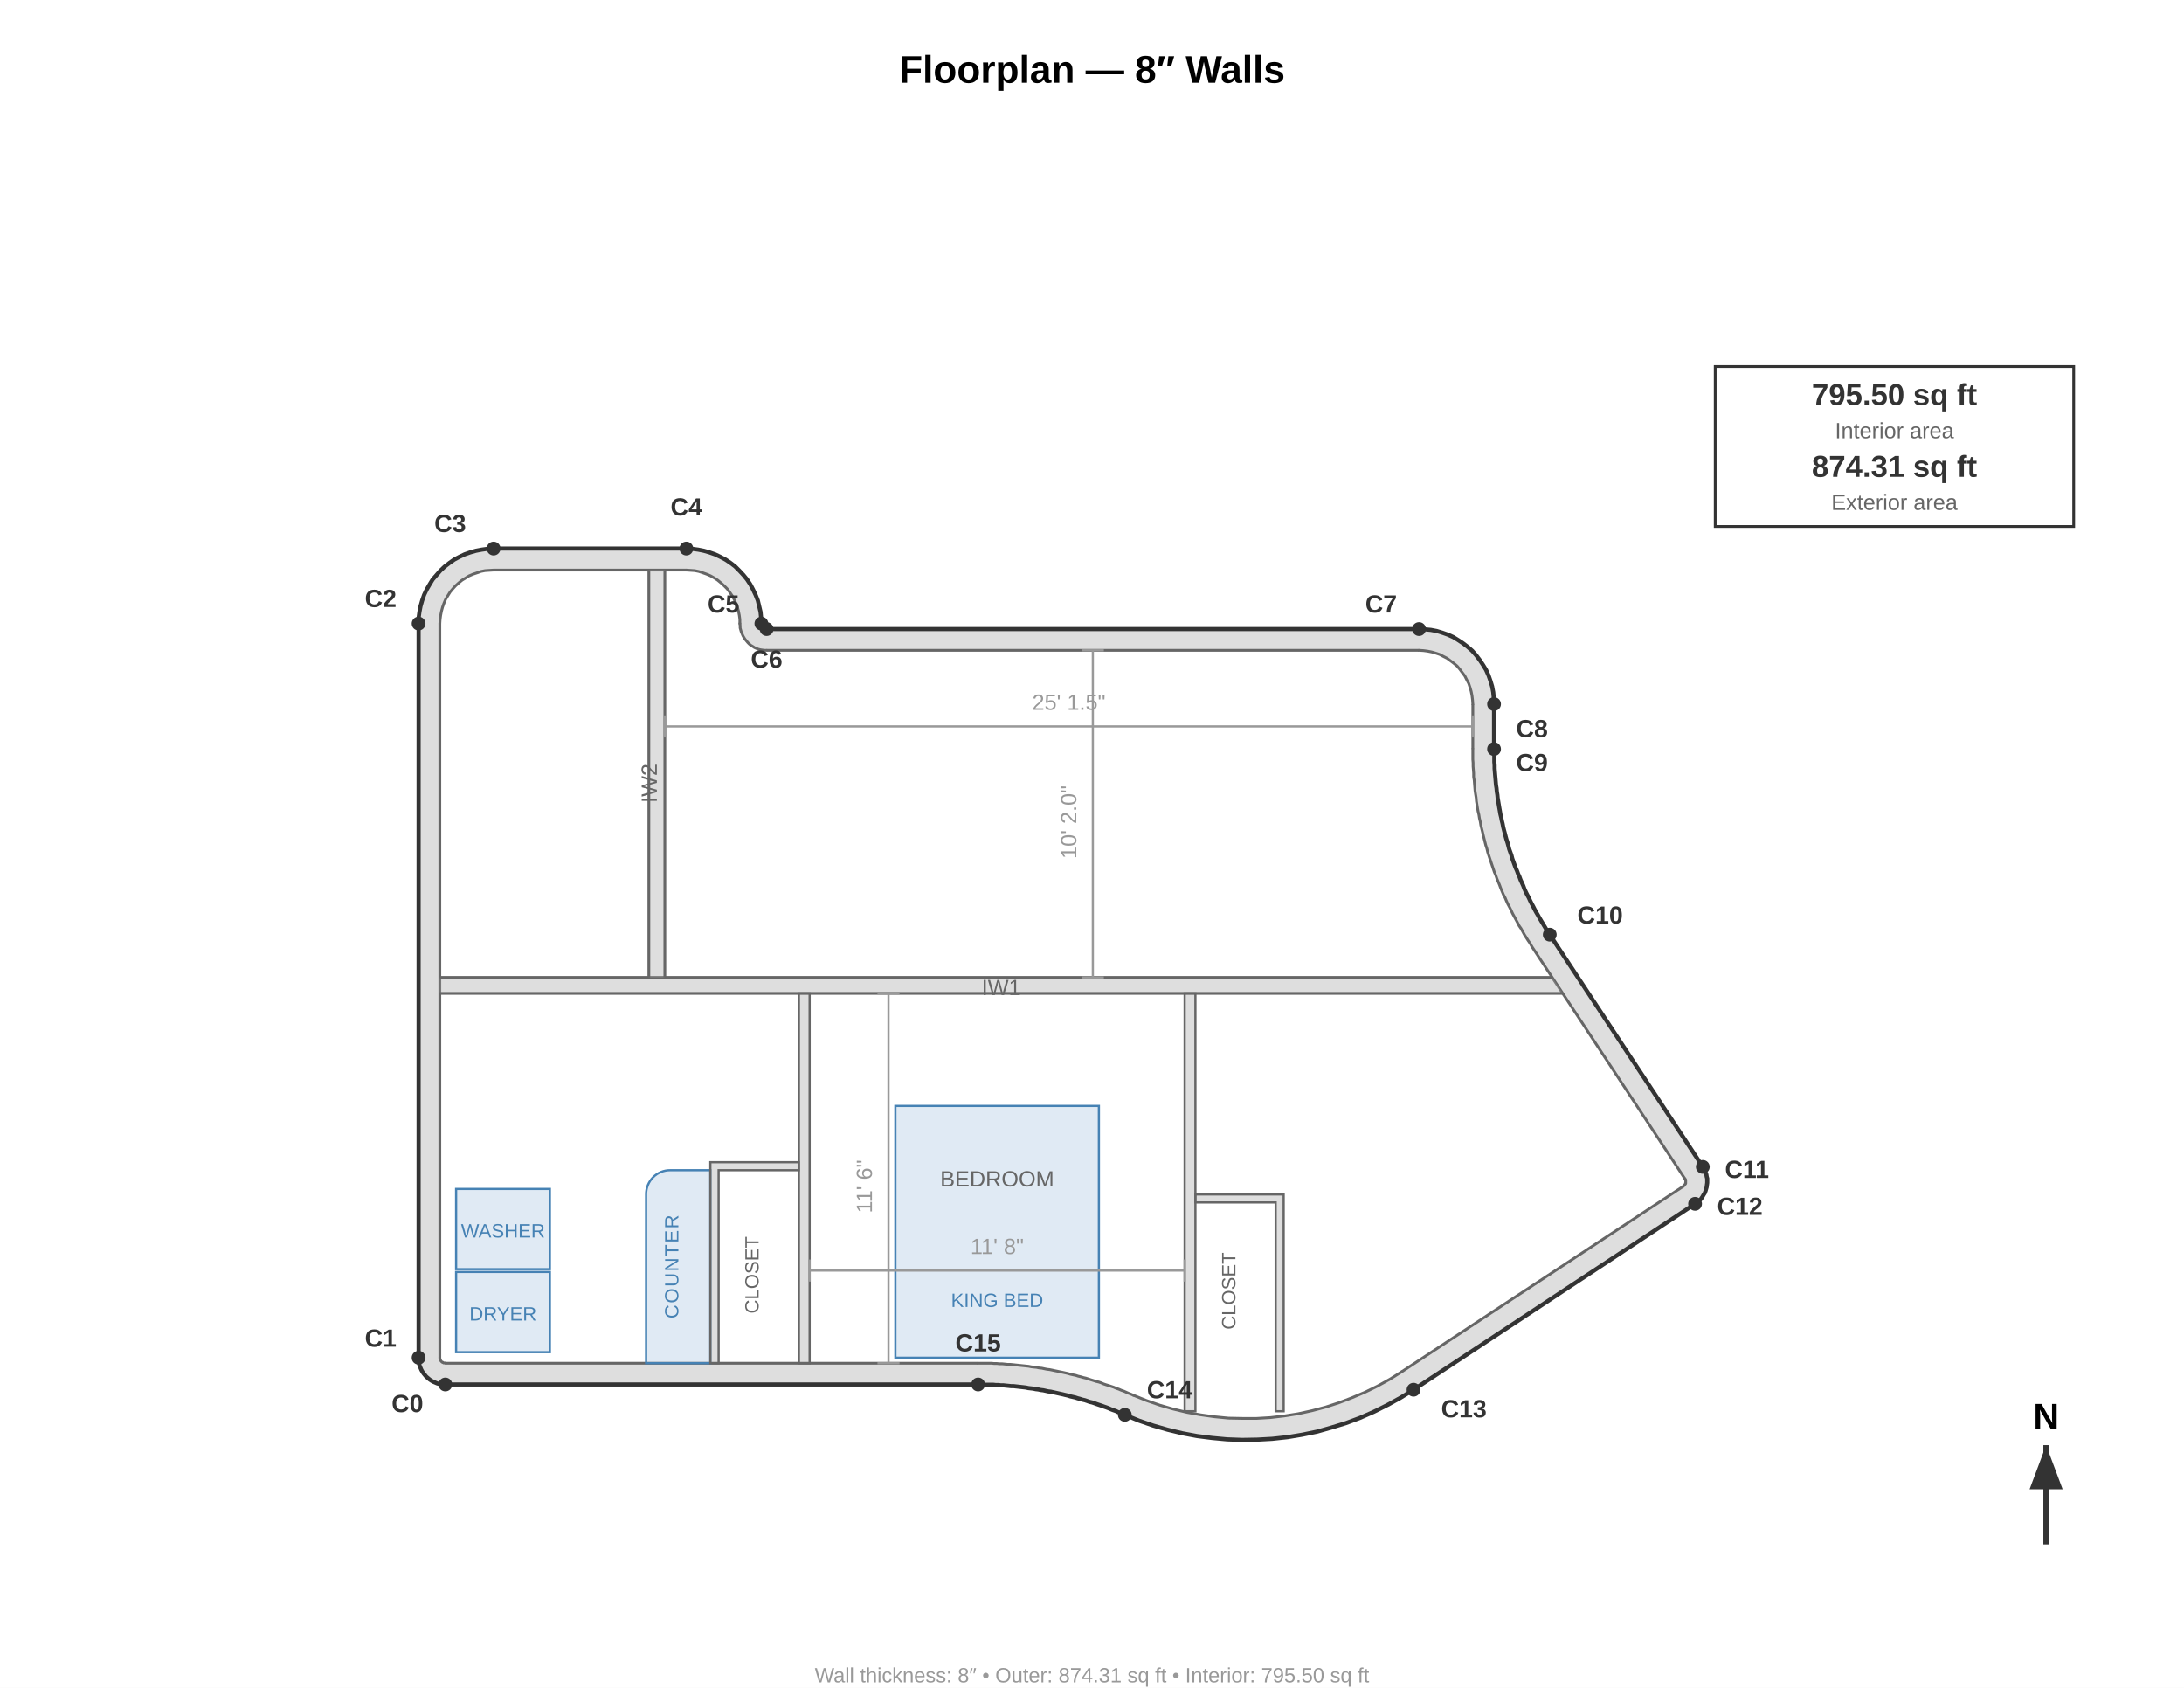
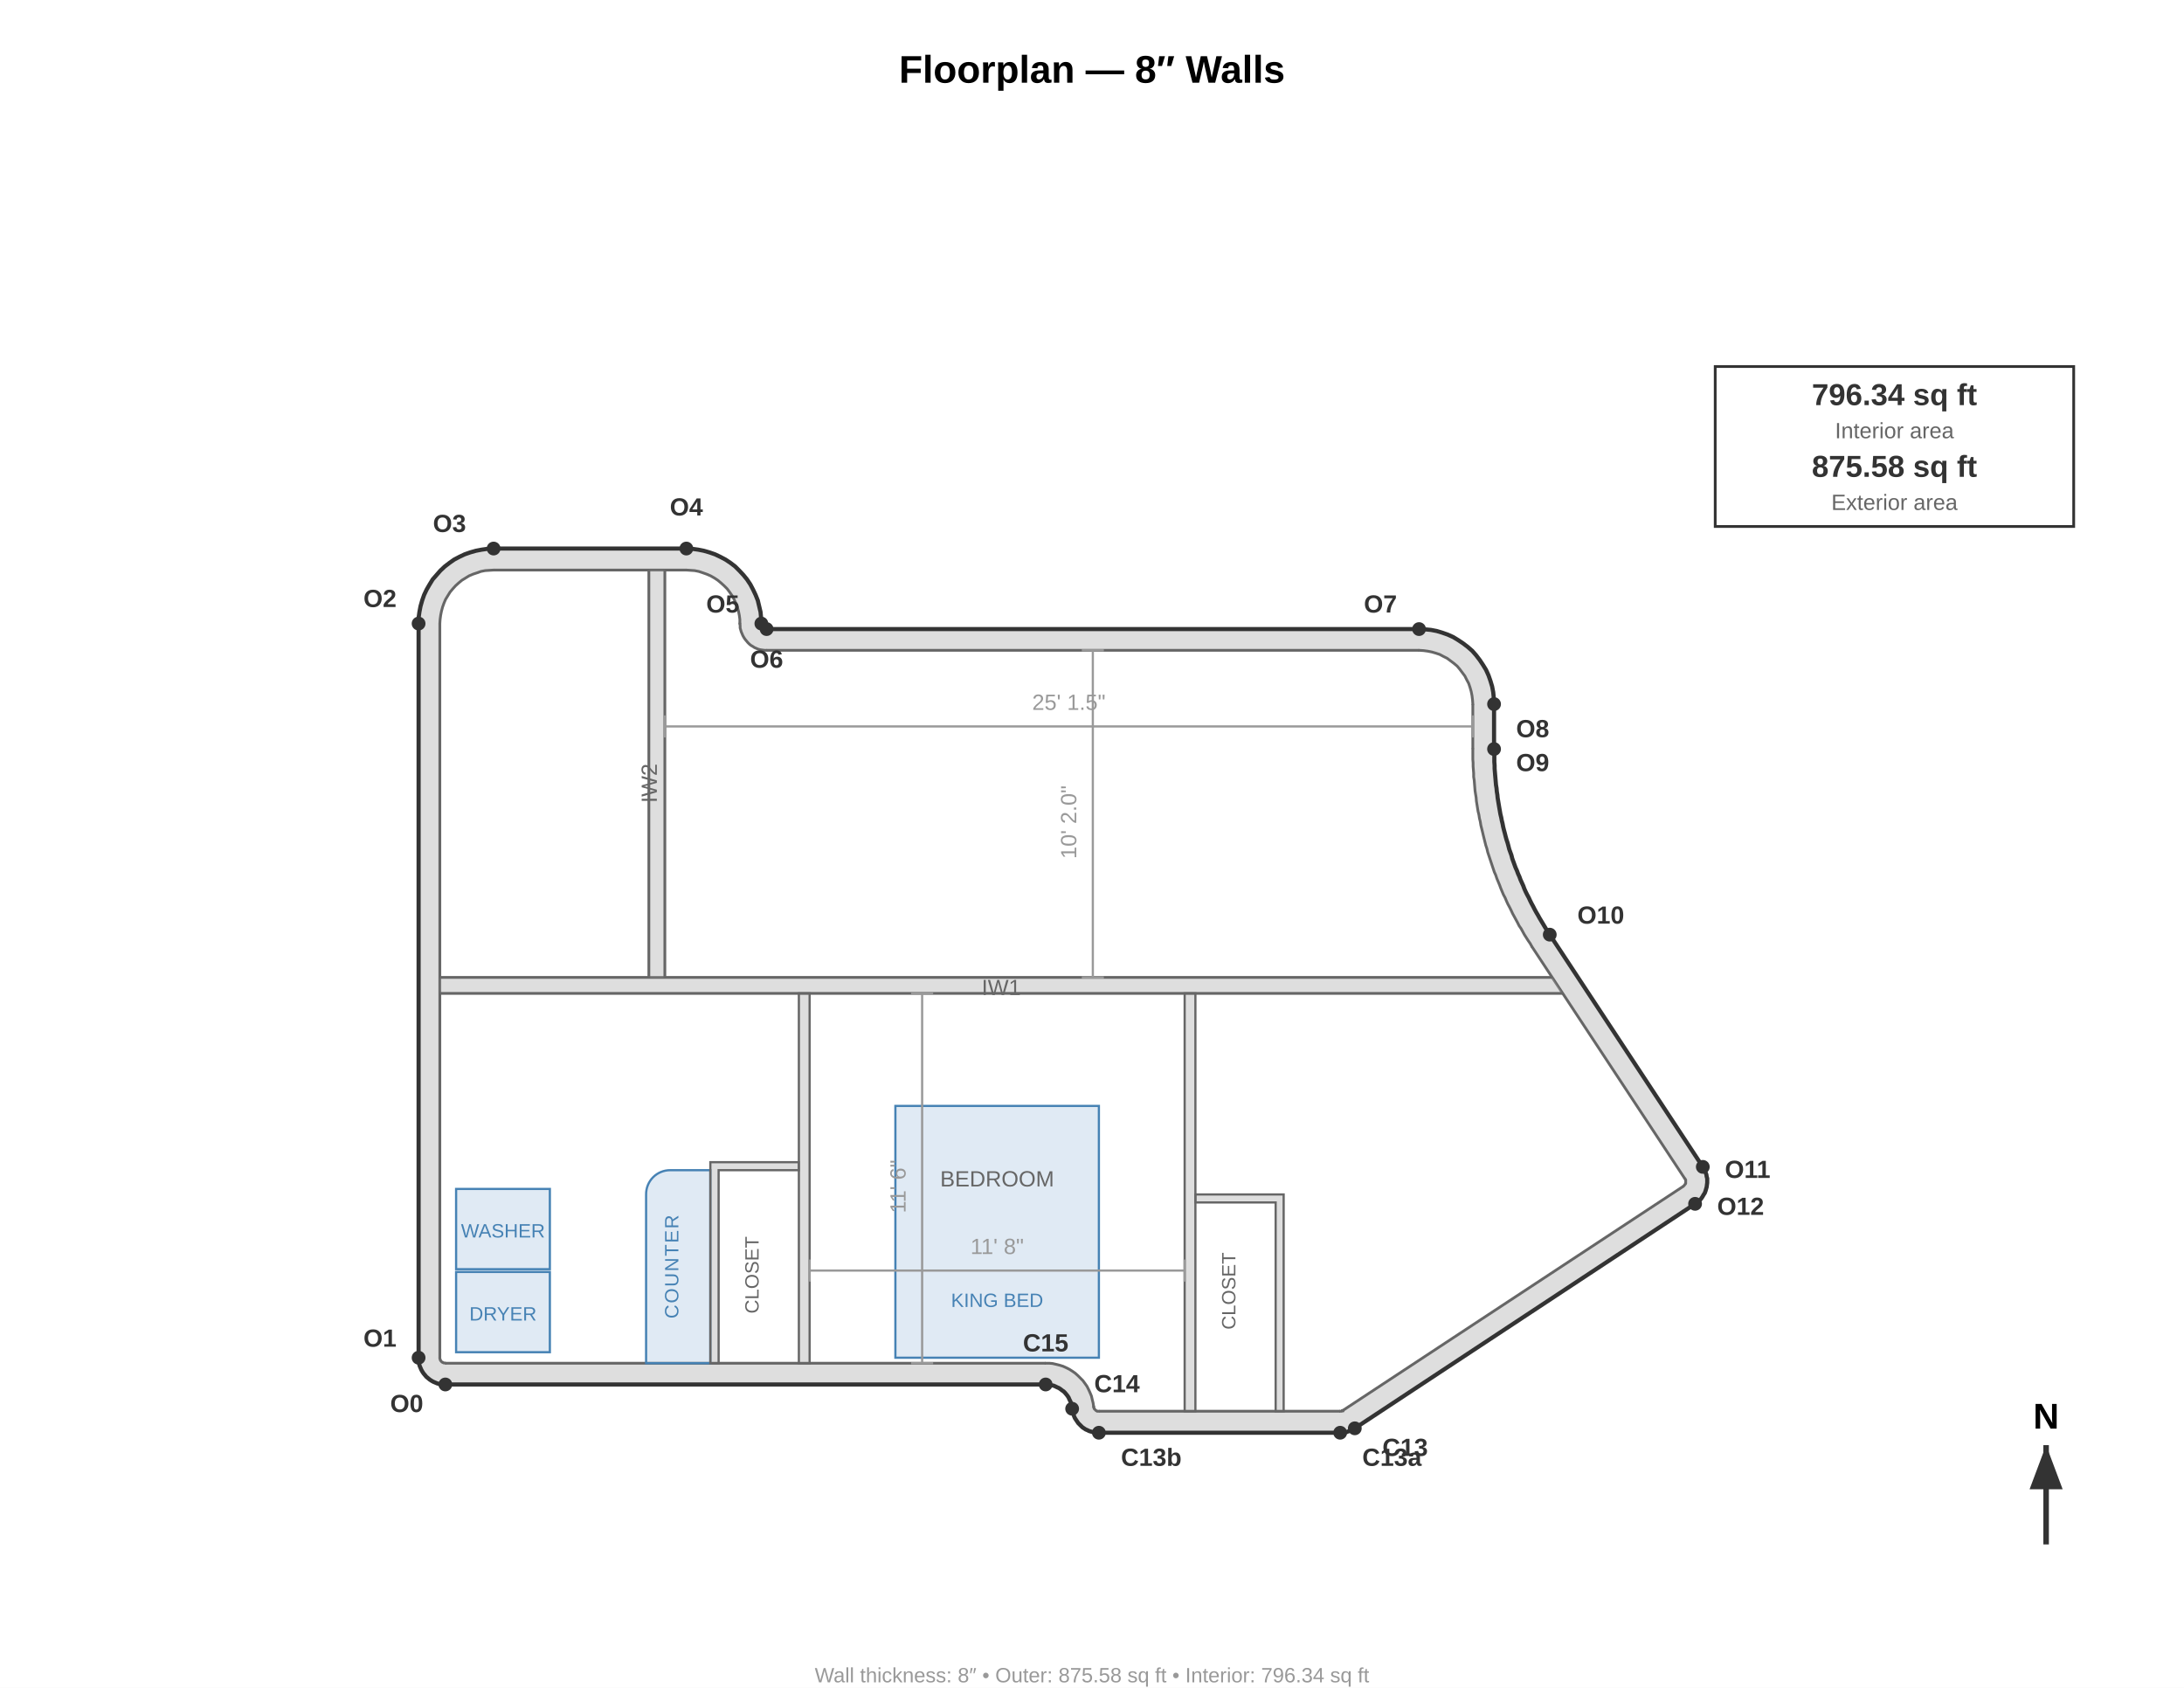
<svg xmlns="http://www.w3.org/2000/svg" width="792" height="612" viewBox="0 0 792 612">
  <rect width="792" height="612" fill="white" />
  <defs>
    <marker id="ah" markerWidth="8" markerHeight="6" refX="8" refY="3" orient="auto">
      <polygon points="0 0, 8 3, 0 6" fill="#333" />
    </marker>
  </defs>
  <text x="396.0" y="30" text-anchor="middle" font-family="Arial" font-size="14" font-weight="bold">Floorplan — 8″ Walls</text>
-   <polygon points="151.8,226.1 151.8,492.3 151.8,493.1 151.9,493.8 152.0,494.6 152.2,495.3 152.5,496.0 152.8,496.7 153.2,497.4 153.6,498.0 154.1,498.6 154.6,499.2 155.2,499.7 155.8,500.2 156.4,500.6 157.1,501.0 157.8,501.3 158.5,501.6 159.2,501.8 159.9,501.9 160.7,502.0 161.5,502.0 354.7,502.0 355.6,502.0 356.5,502.0 357.5,502.1 358.4,502.1 359.3,502.1 360.2,502.1 361.1,502.2 362.0,502.2 362.9,502.3 363.8,502.3 364.7,502.4 365.7,502.5 366.6,502.6 367.5,502.6 368.4,502.7 369.3,502.8 370.2,502.9 371.1,503.0 372.0,503.1 372.9,503.3 373.8,503.4 374.7,503.5 375.6,503.7 376.5,503.8 377.4,504.0 378.3,504.1 379.2,504.3 380.1,504.5 381.0,504.6 381.9,504.8 382.8,505.0 383.7,505.2 384.6,505.4 385.5,505.6 386.3,505.8 387.2,506.0 388.1,506.3 389.0,506.5 389.9,506.7 390.8,507.0 391.6,507.2 392.5,507.5 393.4,507.7 394.3,508.0 395.1,508.3 396.0,508.5 396.9,508.8 397.7,509.1 398.6,509.4 399.5,509.7 400.3,510.0 401.2,510.3 402.0,510.6 402.9,511.0 403.7,511.3 404.6,511.6 405.4,512.0 406.3,512.3 407.1,512.7 407.9,513.0 413.0,515.1 418.2,516.9 423.4,518.4 428.8,519.7 434.1,520.7 439.6,521.4 445.0,521.9 450.5,522.1 456.0,522.0 461.4,521.7 466.9,521.1 472.3,520.2 477.6,519.1 482.9,517.6 488.1,516.0 493.2,514.1 498.2,511.9 503.2,509.4 507.9,506.8 512.6,503.9 614.7,436.5 615.4,436.1 615.9,435.6 616.5,435.1 617.0,434.5 617.4,433.9 617.8,433.2 618.2,432.6 618.5,431.8 618.7,431.1 618.9,430.4 619.0,429.6 619.1,428.9 619.1,428.1 619.1,427.3 618.9,426.6 618.8,425.9 618.5,425.1 618.2,424.4 617.9,423.7 617.5,423.1 562.0,338.9 561.4,337.9 560.7,336.9 560.1,335.9 559.5,334.9 558.9,333.9 558.3,332.9 557.7,331.8 557.1,330.8 556.5,329.7 556.0,328.7 555.4,327.6 554.9,326.6 554.4,325.5 553.8,324.4 553.3,323.4 552.8,322.3 552.4,321.2 551.9,320.1 551.4,319.0 551.0,317.9 550.5,316.8 550.1,315.7 549.6,314.6 549.2,313.5 548.8,312.4 548.4,311.3 548.1,310.1 547.7,309.0 547.3,307.9 547.0,306.7 546.7,305.6 546.3,304.4 546.0,303.3 545.7,302.1 545.4,301.0 545.1,299.8 544.9,298.7 544.6,297.5 544.4,296.4 544.1,295.2 543.9,294.0 543.7,292.9 543.5,291.7 543.3,290.5 543.1,289.3 543.0,288.2 542.8,287.0 542.7,285.8 542.5,284.6 542.4,283.4 542.3,282.2 542.2,281.1 542.1,279.9 542.0,278.7 542.0,277.5 541.9,276.3 541.9,275.1 541.9,273.9 541.8,272.7 541.8,271.6 541.8,255.3 541.7,253.1 541.5,251.0 541.1,248.9 540.5,246.9 539.8,244.9 538.9,242.9 537.8,241.1 536.6,239.3 535.3,237.6 533.9,236.0 532.3,234.6 530.6,233.3 528.8,232.1 527.0,231.0 525.0,230.1 523.0,229.4 521.0,228.8 518.9,228.4 516.8,228.2 514.6,228.1 278.0,228.1 277.9,228.1 277.7,228.1 277.6,228.0 277.4,228.0 277.3,227.9 277.2,227.9 277.0,227.8 276.9,227.7 276.8,227.6 276.7,227.5 276.6,227.4 276.5,227.3 276.4,227.1 276.3,227.0 276.2,226.9 276.2,226.7 276.2,226.6 276.1,226.4 276.1,226.3 276.1,226.1 276.0,224.0 275.8,221.9 275.3,219.8 274.8,217.7 274.0,215.7 273.1,213.8 272.1,211.9 270.9,210.1 269.6,208.5 268.1,206.9 266.6,205.4 264.9,204.1 263.1,202.9 261.2,201.9 259.3,201.0 257.3,200.3 255.2,199.7 253.2,199.3 251.0,199.0 248.9,198.9 179.0,198.9 176.8,199.0 174.7,199.3 172.6,199.7 170.5,200.3 168.5,201.0 166.6,201.9 164.7,202.9 163.0,204.1 161.3,205.4 159.7,206.9 158.3,208.5 156.9,210.1 155.8,211.9 154.7,213.8 153.8,215.7 153.1,217.7 152.5,219.8 152.1,221.9 151.8,224.0" fill="rgba(160,160,160,0.35)" stroke="none" />
-   <polygon points="159.6,224.6 159.8,223.1 160.1,221.6 160.5,220.1 161.0,218.7 161.6,217.3 162.4,216.0 163.2,214.7 164.2,213.5 165.2,212.4 166.3,211.4 167.5,210.4 168.8,209.6 170.1,208.8 171.5,208.2 173.0,207.7 174.4,207.2 175.9,206.9 177.4,206.8 179.0,206.7 248.9,206.7 250.4,206.8 251.9,206.9 253.4,207.2 254.9,207.7 256.3,208.2 257.7,208.8 259.1,209.6 260.3,210.4 261.5,211.4 262.6,212.4 263.7,213.5 264.6,214.7 265.5,216.0 266.2,217.3 266.8,218.7 267.4,220.1 267.8,221.6 268.1,223.1 268.3,224.6 268.3,226.1 268.4,226.9 268.4,227.7 268.6,228.4 268.8,229.1 269.1,229.8 269.4,230.5 269.8,231.2 270.2,231.8 270.7,232.4 271.2,233.0 271.7,233.5 272.3,234.0 273.0,234.4 273.6,234.8 274.3,235.1 275.0,235.4 275.8,235.6 276.5,235.7 277.3,235.8 278.0,235.8 514.6,235.8 516.2,235.9 517.7,236.1 519.2,236.4 520.6,236.8 522.1,237.3 523.4,238.0 524.8,238.7 526.0,239.6 527.2,240.5 528.4,241.5 529.4,242.7 530.3,243.9 531.2,245.1 531.9,246.5 532.6,247.8 533.1,249.3 533.5,250.7 533.8,252.2 534.0,253.8 534.1,255.3 534.1,271.6 534.1,272.8 534.1,274.1 534.1,275.4 534.2,276.6 534.2,277.9 534.3,279.1 534.4,280.4 534.4,281.7 534.6,282.9 534.7,284.2 534.8,285.4 534.9,286.7 535.1,288.0 535.3,289.2 535.4,290.5 535.6,291.7 535.8,293.0 536.0,294.2 536.3,295.4 536.5,296.7 536.8,297.9 537.0,299.2 537.3,300.4 537.6,301.6 537.9,302.9 538.2,304.1 538.5,305.3 538.8,306.5 539.2,307.7 539.5,309.0 539.9,310.2 540.3,311.4 540.7,312.6 541.1,313.8 541.5,315.0 541.9,316.2 542.4,317.3 542.8,318.5 543.3,319.7 543.8,320.9 544.2,322.0 544.7,323.2 545.2,324.4 545.8,325.5 546.3,326.7 546.8,327.8 547.4,328.9 548.0,330.1 548.5,331.2 549.1,332.3 549.7,333.4 550.3,334.5 550.9,335.7 551.6,336.7 552.2,337.8 552.8,338.9 553.5,340.0 554.2,341.1 554.9,342.1 555.5,343.2 611.0,427.4 611.1,427.5 611.2,427.6 611.2,427.8 611.3,427.9 611.3,428.1 611.3,428.2 611.3,428.4 611.3,428.5 611.3,428.7 611.3,428.8 611.3,429.0 611.2,429.1 611.2,429.3 611.1,429.4 611.0,429.5 610.9,429.6 610.8,429.8 610.7,429.9 610.6,430.0 610.5,430.1 508.3,497.4 504.0,500.1 499.5,502.6 495.0,504.8 490.3,506.8 485.6,508.6 480.7,510.2 475.8,511.5 470.8,512.6 465.8,513.4 460.7,514.0 455.7,514.3 450.6,514.3 445.5,514.2 440.4,513.7 435.4,513.0 430.4,512.1 425.4,510.9 420.6,509.5 415.7,507.8 411.0,505.9 410.1,505.5 409.3,505.2 408.4,504.8 407.5,504.4 406.6,504.1 405.7,503.7 404.8,503.4 403.9,503.0 403.0,502.7 402.1,502.4 401.1,502.1 400.2,501.8 399.3,501.4 398.4,501.1 397.5,500.9 396.6,500.6 395.6,500.3 394.7,500.0 393.8,499.7 392.9,499.5 391.9,499.2 391.0,499.0 390.1,498.7 389.1,498.5 388.2,498.3 387.2,498.0 386.3,497.8 385.4,497.6 384.4,497.4 383.5,497.2 382.5,497.0 381.6,496.8 380.6,496.6 379.7,496.5 378.7,496.3 377.8,496.1 376.8,496.0 375.9,495.8 374.9,495.7 374.0,495.6 373.0,495.4 372.1,495.3 371.1,495.2 370.1,495.1 369.2,495.0 368.2,494.9 367.3,494.8 366.3,494.7 365.3,494.7 364.4,494.6 363.4,494.5 362.4,494.5 361.5,494.4 360.5,494.4 359.5,494.3 358.6,494.3 357.6,494.3 356.7,494.3 355.7,494.3 354.7,494.3 161.5,494.3 161.3,494.2 161.2,494.2 161.0,494.2 160.9,494.2 160.7,494.1 160.6,494.0 160.5,494.0 160.3,493.9 160.2,493.8 160.1,493.7 160.0,493.6 159.9,493.5 159.8,493.3 159.7,493.2 159.7,493.1 159.6,492.9 159.6,492.8 159.5,492.6 159.5,492.5 159.5,492.3 159.5,226.1" fill="white" stroke="none" />
+   <polygon points="151.8,226.1 151.8,492.3 151.8,493.1 151.9,493.8 152.0,494.6 152.2,495.3 152.5,496.0 152.8,496.7 153.2,497.4 153.6,498.0 154.1,498.6 154.6,499.2 155.2,499.7 155.8,500.2 156.4,500.6 157.1,501.0 157.8,501.3 158.5,501.6 159.2,501.8 159.9,501.9 160.7,502.0 161.5,502.0 379.2,502.0 379.9,502.1 380.6,502.1 381.3,502.3 382.0,502.4 382.7,502.7 383.3,503.0 384.0,503.3 384.6,503.7 385.1,504.1 385.7,504.5 386.2,505.0 386.7,505.6 387.1,506.1 387.5,506.7 387.8,507.4 388.1,508.0 388.4,508.7 388.6,509.4 388.7,510.1 388.8,510.8 388.9,511.5 389.1,512.2 389.3,512.9 389.5,513.5 389.8,514.2 390.2,514.8 390.6,515.4 391.0,516.0 391.5,516.5 392.0,517.0 392.5,517.5 393.1,517.9 393.7,518.3 394.4,518.6 395.0,518.9 395.7,519.1 396.4,519.3 397.1,519.4 397.8,519.5 398.5,519.5 486.0,519.5 486.2,519.5 486.5,519.5 486.8,519.5 487.1,519.4 487.4,519.4 487.6,519.4 487.9,519.3 488.2,519.3 488.5,519.2 488.7,519.1 489.0,519.0 489.3,518.9 489.5,518.8 489.8,518.7 490.1,518.6 490.3,518.5 490.6,518.3 490.8,518.2 491.1,518.1 491.3,517.9 614.7,436.5 615.4,436.1 615.9,435.6 616.5,435.1 617.0,434.5 617.4,433.9 617.8,433.2 618.2,432.6 618.5,431.8 618.7,431.1 618.9,430.4 619.0,429.6 619.1,428.9 619.1,428.1 619.1,427.3 618.9,426.6 618.8,425.9 618.5,425.1 618.2,424.4 617.9,423.7 617.5,423.1 562.0,338.9 561.4,337.9 560.7,336.9 560.1,335.9 559.5,334.9 558.9,333.9 558.3,332.9 557.7,331.8 557.1,330.8 556.5,329.7 556.0,328.7 555.4,327.6 554.9,326.6 554.4,325.5 553.8,324.4 553.3,323.4 552.8,322.3 552.4,321.2 551.9,320.1 551.4,319.0 551.0,317.9 550.5,316.8 550.1,315.7 549.6,314.6 549.2,313.5 548.8,312.4 548.4,311.3 548.1,310.1 547.7,309.0 547.3,307.9 547.0,306.7 546.7,305.6 546.3,304.4 546.0,303.3 545.7,302.1 545.4,301.0 545.1,299.8 544.9,298.7 544.6,297.5 544.4,296.4 544.1,295.2 543.9,294.0 543.7,292.9 543.5,291.7 543.3,290.5 543.1,289.3 543.0,288.2 542.8,287.0 542.7,285.8 542.5,284.6 542.4,283.4 542.3,282.2 542.2,281.1 542.1,279.9 542.0,278.7 542.0,277.5 541.9,276.3 541.9,275.1 541.9,273.9 541.8,272.7 541.8,271.6 541.8,255.3 541.7,253.1 541.5,251.0 541.1,248.9 540.5,246.9 539.8,244.9 538.9,242.9 537.8,241.1 536.6,239.3 535.3,237.6 533.9,236.0 532.3,234.6 530.6,233.3 528.8,232.1 527.0,231.0 525.0,230.1 523.0,229.4 521.0,228.8 518.9,228.4 516.8,228.2 514.6,228.1 278.0,228.1 277.9,228.1 277.7,228.1 277.6,228.0 277.4,228.0 277.3,227.9 277.2,227.9 277.0,227.8 276.9,227.7 276.8,227.6 276.7,227.5 276.6,227.4 276.5,227.3 276.4,227.1 276.3,227.0 276.2,226.9 276.2,226.7 276.2,226.6 276.1,226.4 276.1,226.3 276.1,226.1 276.0,224.0 275.8,221.9 275.3,219.8 274.8,217.7 274.0,215.7 273.1,213.8 272.1,211.9 270.9,210.1 269.6,208.5 268.1,206.9 266.6,205.4 264.9,204.1 263.1,202.9 261.2,201.9 259.3,201.0 257.3,200.3 255.2,199.7 253.2,199.3 251.0,199.0 248.9,198.9 179.0,198.9 176.8,199.0 174.7,199.3 172.6,199.7 170.5,200.3 168.5,201.0 166.6,201.9 164.7,202.9 163.0,204.1 161.3,205.4 159.7,206.9 158.3,208.5 156.9,210.1 155.8,211.9 154.7,213.8 153.8,215.7 153.1,217.7 152.5,219.8 152.1,221.9 151.8,224.0" fill="rgba(160,160,160,0.35)" stroke="none" />
+   <polygon points="159.6,224.6 159.8,223.1 160.1,221.6 160.5,220.1 161.0,218.7 161.6,217.3 162.4,216.0 163.2,214.7 164.2,213.5 165.2,212.4 166.3,211.4 167.5,210.4 168.8,209.6 170.1,208.8 171.5,208.2 173.0,207.7 174.4,207.2 175.9,206.9 177.4,206.8 179.0,206.7 248.9,206.7 250.4,206.8 251.9,206.9 253.4,207.2 254.9,207.7 256.3,208.2 257.7,208.8 259.1,209.6 260.3,210.4 261.5,211.4 262.6,212.4 263.7,213.5 264.6,214.7 265.5,216.0 266.2,217.3 266.8,218.7 267.4,220.1 267.8,221.6 268.1,223.1 268.3,224.6 268.3,226.1 268.4,226.9 268.4,227.7 268.6,228.4 268.8,229.1 269.1,229.8 269.4,230.5 269.8,231.2 270.2,231.8 270.7,232.4 271.2,233.0 271.7,233.5 272.3,234.0 273.0,234.4 273.6,234.8 274.3,235.1 275.0,235.4 275.8,235.6 276.5,235.7 277.3,235.8 278.0,235.8 514.6,235.8 516.2,235.9 517.7,236.1 519.2,236.4 520.6,236.8 522.1,237.3 523.4,238.0 524.8,238.7 526.0,239.6 527.2,240.5 528.4,241.5 529.4,242.7 530.3,243.9 531.2,245.1 531.9,246.5 532.6,247.8 533.1,249.3 533.5,250.7 533.8,252.2 534.0,253.8 534.1,255.3 534.1,271.6 534.1,272.8 534.1,274.1 534.1,275.4 534.2,276.6 534.2,277.9 534.3,279.1 534.4,280.4 534.4,281.7 534.6,282.9 534.7,284.2 534.8,285.4 534.9,286.7 535.1,288.0 535.3,289.2 535.4,290.5 535.6,291.7 535.8,293.0 536.0,294.2 536.3,295.4 536.5,296.7 536.8,297.9 537.0,299.2 537.3,300.4 537.6,301.6 537.9,302.9 538.2,304.1 538.5,305.3 538.8,306.5 539.2,307.7 539.5,309.0 539.9,310.2 540.3,311.4 540.7,312.6 541.1,313.8 541.5,315.0 541.9,316.2 542.4,317.3 542.8,318.5 543.3,319.7 543.8,320.9 544.2,322.0 544.7,323.2 545.2,324.4 545.8,325.5 546.3,326.7 546.8,327.8 547.4,328.9 548.0,330.1 548.5,331.2 549.1,332.3 549.7,333.4 550.3,334.5 550.9,335.7 551.6,336.7 552.2,337.8 552.8,338.9 553.5,340.0 554.2,341.1 554.9,342.1 555.5,343.2 611.0,427.4 611.1,427.5 611.2,427.6 611.2,427.8 611.3,427.9 611.3,428.1 611.3,428.2 611.3,428.4 611.3,428.5 611.3,428.7 611.3,428.8 611.3,429.0 611.2,429.1 611.2,429.3 611.1,429.4 611.0,429.5 610.9,429.6 610.8,429.8 610.7,429.9 610.6,430.0 610.5,430.1 487.0,511.4 487.0,511.5 486.9,511.5 486.9,511.5 486.8,511.5 486.8,511.6 486.7,511.6 486.7,511.6 486.6,511.6 486.6,511.6 486.5,511.7 486.5,511.7 486.4,511.7 486.3,511.7 486.3,511.7 486.2,511.7 486.2,511.7 486.1,511.7 486.1,511.7 486.0,511.7 486.0,511.7 398.5,511.7 398.4,511.7 398.2,511.7 398.1,511.7 397.9,511.7 397.8,511.6 397.7,511.6 397.5,511.5 397.4,511.4 397.3,511.3 397.2,511.2 397.1,511.1 397.0,511.0 396.9,510.9 396.8,510.8 396.8,510.7 396.7,510.5 396.7,510.4 396.6,510.3 396.6,510.1 396.6,510.0 396.4,508.7 396.1,507.5 395.8,506.2 395.3,505.0 394.8,503.9 394.2,502.7 393.5,501.7 392.7,500.6 391.8,499.7 390.9,498.8 389.9,497.9 388.9,497.2 387.8,496.5 386.6,495.9 385.5,495.4 384.2,495.0 383.0,494.7 381.7,494.4 380.5,494.3 379.2,494.3 161.5,494.3 161.3,494.2 161.2,494.2 161.0,494.2 160.9,494.2 160.7,494.1 160.6,494.0 160.5,494.0 160.3,493.9 160.2,493.8 160.1,493.7 160.0,493.6 159.9,493.5 159.8,493.3 159.7,493.2 159.7,493.1 159.6,492.9 159.6,492.8 159.5,492.6 159.5,492.5 159.5,492.3 159.5,226.1" fill="white" stroke="none" />
  <line x1="151.8" y1="226.1" x2="151.8" y2="492.3" stroke="#333" stroke-width="1.5" />
  <polyline points="151.8,492.3 151.8,493.1 151.9,493.8 152.0,494.6 152.2,495.3 152.5,496.0 152.8,496.7 153.2,497.4 153.6,498.0 154.1,498.6 154.6,499.2 155.2,499.7 155.8,500.2 156.4,500.6 157.1,501.0 157.8,501.3 158.5,501.6 159.2,501.8 159.9,501.9 160.7,502.0 161.5,502.0" fill="none" stroke="#333" stroke-width="1.5" stroke-linecap="round" />
-   <line x1="161.5" y1="502.0" x2="354.7" y2="502.0" stroke="#333" stroke-width="1.5" />
-   <polyline points="354.7,502.0 355.6,502.0 356.5,502.0 357.5,502.1 358.4,502.1 359.3,502.1 360.2,502.1 361.1,502.2 362.0,502.2 362.9,502.3 363.8,502.3 364.7,502.4 365.7,502.5 366.6,502.6 367.5,502.6 368.4,502.7 369.3,502.8 370.2,502.9 371.1,503.0 372.0,503.1 372.9,503.3 373.8,503.4 374.7,503.5 375.6,503.7 376.5,503.8 377.4,504.0 378.3,504.1 379.2,504.3 380.1,504.5 381.0,504.6 381.9,504.8 382.8,505.0 383.7,505.2 384.6,505.4 385.5,505.6 386.3,505.8 387.2,506.0 388.1,506.3 389.0,506.5 389.9,506.7 390.8,507.0 391.6,507.2 392.5,507.5 393.4,507.7 394.3,508.0 395.1,508.3 396.0,508.5 396.9,508.8 397.7,509.1 398.6,509.4 399.5,509.7 400.3,510.0 401.2,510.3 402.0,510.6 402.9,511.0 403.7,511.3 404.6,511.6 405.4,512.0 406.3,512.3 407.1,512.7 407.9,513.0" fill="none" stroke="#333" stroke-width="1.5" stroke-linecap="round" />
-   <polyline points="407.9,513.0 413.0,515.1 418.2,516.9 423.4,518.4 428.8,519.7 434.1,520.7 439.6,521.4 445.0,521.9 450.5,522.1 456.0,522.0 461.4,521.7 466.9,521.1 472.3,520.2 477.6,519.1 482.9,517.6 488.1,516.0 493.2,514.1 498.2,511.9 503.2,509.4 507.9,506.8 512.6,503.9" fill="none" stroke="#333" stroke-width="1.5" stroke-linecap="round" />
-   <line x1="512.6" y1="503.9" x2="614.7" y2="436.5" stroke="#333" stroke-width="1.5" />
+   <line x1="161.5" y1="502.0" x2="379.2" y2="502.0" stroke="#333" stroke-width="1.5" />
+   <polyline points="379.2,502.0 379.9,502.1 380.6,502.1 381.3,502.3 382.0,502.4 382.7,502.7 383.3,503.0 384.0,503.3 384.6,503.7 385.1,504.1 385.7,504.5 386.2,505.0 386.7,505.6 387.1,506.1 387.5,506.7 387.8,507.4 388.1,508.0 388.4,508.7 388.6,509.4 388.7,510.1 388.8,510.8" fill="none" stroke="#333" stroke-width="1.5" stroke-linecap="round" />
+   <polyline points="388.8,510.8 388.9,511.5 389.1,512.2 389.3,512.9 389.5,513.5 389.8,514.2 390.2,514.8 390.6,515.4 391.0,516.0 391.5,516.5 392.0,517.0 392.5,517.5 393.1,517.9 393.7,518.3 394.4,518.6 395.0,518.9 395.7,519.1 396.4,519.3 397.1,519.4 397.8,519.5 398.5,519.5" fill="none" stroke="#333" stroke-width="1.5" stroke-linecap="round" />
+   <line x1="398.5" y1="519.5" x2="486.0" y2="519.5" stroke="#333" stroke-width="1.5" />
+   <polyline points="486.0,519.5 486.2,519.5 486.5,519.5 486.8,519.5 487.1,519.4 487.4,519.4 487.6,519.4 487.9,519.3 488.2,519.3 488.5,519.2 488.7,519.1 489.0,519.0 489.3,518.9 489.5,518.8 489.8,518.7 490.1,518.6 490.3,518.5 490.6,518.3 490.8,518.2 491.1,518.1 491.3,517.9" fill="none" stroke="#333" stroke-width="1.5" stroke-linecap="round" />
+   <line x1="491.3" y1="517.9" x2="614.7" y2="436.5" stroke="#333" stroke-width="1.5" />
  <polyline points="614.7,436.5 615.4,436.1 615.9,435.6 616.5,435.1 617.0,434.5 617.4,433.9 617.8,433.2 618.2,432.6 618.5,431.8 618.7,431.1 618.9,430.4 619.0,429.6 619.1,428.9 619.1,428.1 619.1,427.3 618.9,426.6 618.8,425.9 618.5,425.1 618.2,424.4 617.9,423.7 617.5,423.1" fill="none" stroke="#333" stroke-width="1.5" stroke-linecap="round" />
  <line x1="617.5" y1="423.1" x2="562.0" y2="338.9" stroke="#333" stroke-width="1.5" />
  <polyline points="562.0,338.9 561.4,337.9 560.7,336.9 560.1,335.9 559.5,334.9 558.9,333.9 558.3,332.9 557.7,331.8 557.1,330.8 556.5,329.7 556.0,328.7 555.4,327.6 554.9,326.6 554.4,325.5 553.8,324.4 553.3,323.4 552.8,322.3 552.4,321.2 551.9,320.1 551.4,319.0 551.0,317.9 550.5,316.8 550.1,315.7 549.6,314.6 549.2,313.5 548.8,312.4 548.4,311.3 548.1,310.1 547.7,309.0 547.3,307.9 547.0,306.7 546.7,305.6 546.3,304.4 546.0,303.3 545.7,302.1 545.4,301.0 545.1,299.8 544.9,298.7 544.6,297.5 544.4,296.4 544.1,295.2 543.9,294.0 543.7,292.9 543.5,291.7 543.3,290.5 543.1,289.3 543.0,288.2 542.8,287.0 542.7,285.8 542.5,284.6 542.4,283.4 542.3,282.2 542.2,281.1 542.1,279.9 542.0,278.7 542.0,277.5 541.9,276.3 541.9,275.1 541.9,273.9 541.8,272.7 541.8,271.6" fill="none" stroke="#333" stroke-width="1.5" stroke-linecap="round" />
  <line x1="541.8" y1="271.6" x2="541.8" y2="255.3" stroke="#333" stroke-width="1.5" />
  <polyline points="541.8,255.3 541.7,253.1 541.5,251.0 541.1,248.9 540.5,246.9 539.8,244.9 538.9,242.9 537.8,241.1 536.6,239.3 535.3,237.6 533.9,236.0 532.3,234.6 530.6,233.3 528.8,232.1 527.0,231.0 525.0,230.1 523.0,229.4 521.0,228.8 518.9,228.4 516.8,228.2 514.6,228.1" fill="none" stroke="#333" stroke-width="1.5" stroke-linecap="round" />
  <line x1="514.6" y1="228.1" x2="278.0" y2="228.1" stroke="#333" stroke-width="1.5" />
  <polyline points="278.0,228.1 277.9,228.1 277.7,228.1 277.6,228.0 277.4,228.0 277.3,227.9 277.2,227.9 277.0,227.8 276.9,227.7 276.8,227.6 276.7,227.5 276.6,227.4 276.5,227.3 276.4,227.1 276.3,227.0 276.2,226.9 276.2,226.7 276.2,226.6 276.1,226.4 276.1,226.3 276.1,226.1" fill="none" stroke="#333" stroke-width="1.5" stroke-linecap="round" />
  <polyline points="276.1,226.1 276.0,224.0 275.8,221.9 275.3,219.8 274.8,217.7 274.0,215.7 273.1,213.8 272.1,211.9 270.9,210.1 269.6,208.5 268.1,206.9 266.6,205.4 264.9,204.1 263.1,202.9 261.2,201.9 259.3,201.0 257.3,200.3 255.2,199.7 253.2,199.3 251.0,199.0 248.9,198.9" fill="none" stroke="#333" stroke-width="1.5" stroke-linecap="round" />
  <line x1="248.9" y1="198.9" x2="179.0" y2="198.9" stroke="#333" stroke-width="1.5" />
  <polyline points="179.0,198.9 176.8,199.0 174.7,199.3 172.6,199.7 170.5,200.3 168.5,201.0 166.6,201.9 164.7,202.9 163.0,204.1 161.3,205.4 159.7,206.9 158.3,208.5 156.9,210.1 155.8,211.9 154.7,213.8 153.8,215.7 153.1,217.7 152.5,219.8 152.1,221.9 151.8,224.0 151.8,226.1" fill="none" stroke="#333" stroke-width="1.5" stroke-linecap="round" />
  <line x1="159.5" y1="226.1" x2="159.5" y2="492.3" stroke="#666" stroke-width="1.0" />
  <polyline points="159.5,492.3 159.5,492.5 159.5,492.6 159.6,492.8 159.6,492.9 159.7,493.1 159.7,493.2 159.8,493.3 159.9,493.5 160.0,493.6 160.1,493.7 160.2,493.8 160.3,493.9 160.5,494.0 160.6,494.0 160.7,494.1 160.9,494.2 161.0,494.2 161.2,494.2 161.3,494.2 161.5,494.3" fill="none" stroke="#666" stroke-width="1.0" stroke-linecap="round" />
-   <line x1="161.5" y1="494.3" x2="354.7" y2="494.3" stroke="#666" stroke-width="1.0" />
-   <polyline points="354.7,494.3 355.7,494.3 356.7,494.3 357.6,494.3 358.6,494.3 359.5,494.3 360.5,494.4 361.5,494.4 362.4,494.5 363.4,494.5 364.4,494.6 365.3,494.7 366.3,494.7 367.3,494.8 368.2,494.9 369.2,495.0 370.1,495.1 371.1,495.2 372.1,495.3 373.0,495.4 374.0,495.6 374.9,495.7 375.9,495.8 376.8,496.0 377.8,496.1 378.7,496.3 379.7,496.5 380.6,496.6 381.6,496.8 382.5,497.0 383.5,497.2 384.4,497.4 385.4,497.6 386.3,497.8 387.2,498.0 388.2,498.3 389.1,498.5 390.1,498.7 391.0,499.0 391.9,499.2 392.9,499.5 393.8,499.7 394.7,500.0 395.6,500.3 396.6,500.6 397.5,500.9 398.4,501.1 399.3,501.4 400.2,501.8 401.1,502.1 402.1,502.4 403.0,502.7 403.9,503.0 404.8,503.4 405.7,503.7 406.6,504.1 407.5,504.4 408.4,504.8 409.3,505.2 410.1,505.5 411.0,505.9" fill="none" stroke="#666" stroke-width="1.0" stroke-linecap="round" />
-   <polyline points="411.0,505.9 415.7,507.8 420.6,509.5 425.4,510.9 430.4,512.1 435.4,513.0 440.4,513.7 445.5,514.2 450.6,514.3 455.7,514.3 460.7,514.0 465.8,513.4 470.8,512.6 475.8,511.5 480.7,510.2 485.6,508.6 490.3,506.8 495.0,504.8 499.5,502.6 504.0,500.1 508.3,497.4" fill="none" stroke="#666" stroke-width="1.0" stroke-linecap="round" />
-   <line x1="508.3" y1="497.4" x2="610.5" y2="430.1" stroke="#666" stroke-width="1.0" />
+   <line x1="161.5" y1="494.3" x2="379.2" y2="494.3" stroke="#666" stroke-width="1.0" />
+   <polyline points="379.2,494.3 380.5,494.3 381.7,494.4 383.0,494.7 384.2,495.0 385.5,495.4 386.6,495.9 387.8,496.5 388.9,497.2 389.9,497.9 390.9,498.8 391.8,499.7 392.7,500.6 393.5,501.7 394.2,502.7 394.8,503.9 395.3,505.0 395.8,506.2 396.1,507.5 396.4,508.7 396.6,510.0" fill="none" stroke="#666" stroke-width="1.0" stroke-linecap="round" />
+   <polyline points="396.6,510.0 396.6,510.1 396.6,510.3 396.7,510.4 396.7,510.5 396.8,510.7 396.8,510.8 396.9,510.9 397.0,511.0 397.1,511.1 397.2,511.2 397.3,511.3 397.4,511.4 397.5,511.5 397.7,511.6 397.8,511.6 397.9,511.7 398.1,511.7 398.2,511.7 398.4,511.7 398.5,511.7" fill="none" stroke="#666" stroke-width="1.0" stroke-linecap="round" />
+   <line x1="398.5" y1="511.7" x2="486.0" y2="511.7" stroke="#666" stroke-width="1.0" />
+   <polyline points="486.0,511.7 486.0,511.7 486.1,511.7 486.1,511.7 486.2,511.7 486.2,511.7 486.3,511.7 486.3,511.7 486.4,511.7 486.5,511.7 486.5,511.7 486.6,511.6 486.6,511.6 486.7,511.6 486.7,511.6 486.8,511.6 486.8,511.5 486.9,511.5 486.9,511.5 487.0,511.5 487.0,511.4" fill="none" stroke="#666" stroke-width="1.0" stroke-linecap="round" />
+   <line x1="487.0" y1="511.4" x2="610.5" y2="430.1" stroke="#666" stroke-width="1.0" />
  <polyline points="610.5,430.1 610.6,430.0 610.7,429.9 610.8,429.8 610.9,429.6 611.0,429.5 611.1,429.4 611.2,429.3 611.2,429.1 611.3,429.0 611.3,428.8 611.3,428.7 611.3,428.5 611.3,428.4 611.3,428.2 611.3,428.1 611.3,427.9 611.2,427.8 611.2,427.6 611.1,427.5 611.0,427.4" fill="none" stroke="#666" stroke-width="1.0" stroke-linecap="round" />
  <line x1="611.0" y1="427.4" x2="555.5" y2="343.2" stroke="#666" stroke-width="1.0" />
  <polyline points="555.5,343.2 554.9,342.1 554.2,341.1 553.5,340.0 552.8,338.9 552.2,337.8 551.6,336.7 550.9,335.7 550.3,334.5 549.7,333.4 549.1,332.3 548.5,331.2 548.0,330.1 547.4,328.9 546.8,327.8 546.3,326.7 545.8,325.5 545.2,324.4 544.7,323.2 544.2,322.0 543.8,320.9 543.3,319.7 542.8,318.5 542.4,317.3 541.9,316.2 541.5,315.0 541.1,313.8 540.7,312.6 540.3,311.4 539.9,310.2 539.5,309.0 539.2,307.7 538.8,306.5 538.5,305.3 538.2,304.1 537.9,302.9 537.6,301.6 537.3,300.4 537.0,299.2 536.8,297.9 536.5,296.7 536.3,295.4 536.0,294.2 535.8,293.0 535.6,291.7 535.4,290.5 535.3,289.2 535.1,288.0 534.9,286.7 534.8,285.4 534.7,284.2 534.6,282.9 534.4,281.7 534.4,280.4 534.3,279.1 534.2,277.9 534.2,276.6 534.1,275.4 534.1,274.1 534.1,272.8 534.1,271.6" fill="none" stroke="#666" stroke-width="1.0" stroke-linecap="round" />
  <line x1="534.1" y1="271.6" x2="534.1" y2="255.3" stroke="#666" stroke-width="1.0" />
  <polyline points="534.1,255.3 534.0,253.8 533.8,252.2 533.5,250.7 533.1,249.3 532.6,247.8 531.9,246.5 531.2,245.1 530.3,243.9 529.4,242.7 528.4,241.5 527.2,240.5 526.0,239.6 524.8,238.7 523.4,238.0 522.1,237.3 520.6,236.8 519.2,236.4 517.7,236.1 516.2,235.9 514.6,235.8" fill="none" stroke="#666" stroke-width="1.0" stroke-linecap="round" />
  <line x1="514.6" y1="235.8" x2="278.0" y2="235.8" stroke="#666" stroke-width="1.0" />
  <polyline points="278.0,235.8 277.3,235.8 276.5,235.7 275.8,235.6 275.0,235.4 274.3,235.1 273.6,234.8 273.0,234.4 272.3,234.0 271.7,233.5 271.2,233.0 270.7,232.4 270.2,231.8 269.8,231.2 269.4,230.5 269.1,229.8 268.8,229.1 268.6,228.4 268.4,227.7 268.4,226.9 268.3,226.1" fill="none" stroke="#666" stroke-width="1.0" stroke-linecap="round" />
  <polyline points="268.3,226.1 268.3,224.6 268.1,223.1 267.8,221.6 267.4,220.1 266.8,218.7 266.2,217.3 265.5,216.0 264.6,214.7 263.7,213.5 262.6,212.4 261.5,211.4 260.3,210.4 259.1,209.6 257.7,208.8 256.3,208.2 254.9,207.7 253.4,207.2 251.9,206.9 250.4,206.8 248.9,206.7" fill="none" stroke="#666" stroke-width="1.0" stroke-linecap="round" />
  <line x1="248.9" y1="206.7" x2="179.0" y2="206.7" stroke="#666" stroke-width="1.0" />
  <polyline points="179.0,206.7 177.4,206.8 175.9,206.9 174.4,207.2 173.0,207.7 171.5,208.2 170.1,208.8 168.8,209.6 167.5,210.4 166.3,211.4 165.2,212.4 164.2,213.5 163.2,214.7 162.4,216.0 161.6,217.3 161.0,218.7 160.5,220.1 160.1,221.6 159.8,223.1 159.6,224.6 159.5,226.1" fill="none" stroke="#666" stroke-width="1.0" stroke-linecap="round" />
  <polygon points="159.5,360.2 566.7,360.2 562.9,354.4 159.5,354.4" fill="rgba(160,160,160,0.35)" stroke="none" />
  <line x1="159.5" y1="360.2" x2="566.7" y2="360.2" stroke="#666" stroke-width="1.0" />
  <line x1="562.9" y1="354.4" x2="159.5" y2="354.4" stroke="#666" stroke-width="1.0" />
  <text x="363.1" y="360.8" text-anchor="middle" font-family="Arial" font-size="8" fill="#666">IW1</text>
  <polygon points="235.3,354.4 241.1,354.4 241.1,206.7 235.3,206.7" fill="rgba(160,160,160,0.35)" stroke="none" />
  <line x1="235.3" y1="354.4" x2="235.3" y2="206.7" stroke="#666" stroke-width="1.0" />
  <line x1="241.1" y1="354.4" x2="241.1" y2="206.7" stroke="#666" stroke-width="1.0" />
  <text x="238.2" y="284.0" text-anchor="middle" font-family="Arial" font-size="8" fill="#666" transform="rotate(-90,238.2,284.0)">IW2</text>
  <line x1="396.3" y1="354.4" x2="396.3" y2="235.8" stroke="#999" stroke-width="0.8" />
  <line x1="392.3" y1="354.4" x2="400.3" y2="354.4" stroke="#999" stroke-width="0.8" />
  <line x1="392.3" y1="235.8" x2="400.3" y2="235.8" stroke="#999" stroke-width="0.8" />
  <text x="390.3" y="298.1" text-anchor="middle" font-family="Arial" font-size="8" fill="#999" transform="rotate(-90,390.3,298.1)">10' 2.0"</text>
  <line x1="241.1" y1="263.4" x2="534.1" y2="263.4" stroke="#999" stroke-width="0.8" />
  <line x1="241.1" y1="259.4" x2="241.1" y2="267.4" stroke="#999" stroke-width="0.8" />
  <line x1="534.1" y1="259.4" x2="534.1" y2="267.4" stroke="#999" stroke-width="0.8" />
  <text x="387.6" y="257.4" text-anchor="middle" font-family="Arial" font-size="8" fill="#999">25' 1.5"</text>
  <rect x="165.4" y="461.2" width="34.0" height="29.1" fill="rgba(100,150,200,0.2)" stroke="#4682B4" stroke-width="0.8" />
  <text x="182.4" y="478.8" text-anchor="middle" font-family="Arial" font-size="7" fill="#4682B4">DRYER</text>
  <rect x="165.4" y="431.1" width="34.0" height="29.1" fill="rgba(100,150,200,0.2)" stroke="#4682B4" stroke-width="0.8" />
  <text x="182.4" y="448.7" text-anchor="middle" font-family="Arial" font-size="7" fill="#4682B4">WASHER</text>
  <path d="M 234.3,494.3 L 257.6,494.3 L 257.6,424.3 L 243.1,424.3 A 8.7 8.7 0 0 0 234.3,433.1 Z" fill="rgba(100,150,200,0.2)" stroke="#4682B4" stroke-width="0.8" />
  <text x="246.0" y="459.3" text-anchor="middle" font-family="Arial" font-size="7" fill="#4682B4" letter-spacing="0.5" transform="rotate(-90,246.0,459.3)">COUNTER</text>
  <polygon points="257.6,494.3 260.6,494.3 260.6,424.3 289.7,424.3 289.7,421.4 257.6,421.4" fill="rgba(160,160,160,0.35)" stroke="#666" stroke-width="0.8" />
  <polygon points="289.7,494.3 293.6,494.3 293.6,360.2 289.7,360.2" fill="rgba(160,160,160,0.35)" stroke="#666" stroke-width="0.8" />
  <polygon points="429.6,511.7 433.5,511.7 433.5,360.2 429.6,360.2" fill="rgba(160,160,160,0.35)" stroke="#666" stroke-width="0.8" />
  <polygon points="433.5,433.1 465.5,433.1 465.5,511.7 462.6,511.7 462.6,436.0 433.5,436.0" fill="rgba(160,160,160,0.35)" stroke="#666" stroke-width="0.8" />
  <text x="275.1" y="462.3" text-anchor="middle" font-family="Arial" font-size="7" fill="#666" transform="rotate(-90,275.1,462.3)">CLOSET</text>
  <rect x="324.7" y="401.0" width="73.8" height="91.3" fill="rgba(100,150,200,0.2)" stroke="#4682B4" stroke-width="0.8" />
  <text x="361.6" y="473.9" text-anchor="middle" font-family="Arial" font-size="7" fill="#4682B4">KING BED</text>
  <text x="361.6" y="430.2" text-anchor="middle" font-family="Arial" font-size="8" fill="#666">BEDROOM</text>
  <line x1="293.6" y1="460.7" x2="429.6" y2="460.7" stroke="#999" stroke-width="0.8" />
  <line x1="293.6" y1="456.7" x2="293.6" y2="464.7" stroke="#999" stroke-width="0.8" />
  <line x1="429.6" y1="456.7" x2="429.6" y2="464.7" stroke="#999" stroke-width="0.8" />
  <text x="361.6" y="454.7" text-anchor="middle" font-family="Arial" font-size="8" fill="#999">11' 8"</text>
-   <line x1="322.2" y1="494.3" x2="322.2" y2="360.2" stroke="#999" stroke-width="0.8" />
-   <line x1="318.2" y1="494.3" x2="326.2" y2="494.3" stroke="#999" stroke-width="0.8" />
-   <line x1="318.2" y1="360.2" x2="326.2" y2="360.2" stroke="#999" stroke-width="0.8" />
-   <text x="316.2" y="430.2" text-anchor="middle" font-family="Arial" font-size="8" fill="#999" transform="rotate(-90,316.2,430.2)">11' 6"</text>
+   <line x1="334.4" y1="494.3" x2="334.4" y2="360.2" stroke="#999" stroke-width="0.8" />
+   <line x1="330.4" y1="494.3" x2="338.4" y2="494.3" stroke="#999" stroke-width="0.8" />
+   <line x1="330.4" y1="360.2" x2="338.4" y2="360.2" stroke="#999" stroke-width="0.8" />
+   <text x="328.4" y="430.2" text-anchor="middle" font-family="Arial" font-size="8" fill="#999" transform="rotate(-90,328.4,430.2)">11' 6"</text>
  <text x="448.0" y="468.1" text-anchor="middle" font-family="Arial" font-size="7" fill="#666" transform="rotate(-90,448.0,468.1)">CLOSET</text>
+   <circle cx="151.8" cy="226.1" r="2.5" fill="#333" />
+   <text x="143.8" y="220.1" text-anchor="end" font-family="Arial" font-size="9" font-weight="bold" fill="#333">O2</text>
+   <circle cx="151.8" cy="492.3" r="2.5" fill="#333" />
+   <text x="143.8" y="488.3" text-anchor="end" font-family="Arial" font-size="9" font-weight="bold" fill="#333">O1</text>
  <circle cx="161.5" cy="502.0" r="2.5" fill="#333" />
-   <text x="153.5" y="512.0" text-anchor="end" font-family="Arial" font-size="9" font-weight="bold" fill="#333">C0</text>
-   <circle cx="151.8" cy="492.3" r="2.5" fill="#333" />
-   <text x="143.8" y="488.3" text-anchor="end" font-family="Arial" font-size="9" font-weight="bold" fill="#333">C1</text>
-   <circle cx="151.8" cy="226.1" r="2.5" fill="#333" />
-   <text x="143.8" y="220.1" text-anchor="end" font-family="Arial" font-size="9" font-weight="bold" fill="#333">C2</text>
+   <text x="153.5" y="512.0" text-anchor="end" font-family="Arial" font-size="9" font-weight="bold" fill="#333">O0</text>
+   <circle cx="379.2" cy="502.0" r="2.5" fill="#333" />
+   <text x="379.2" y="490.0" text-anchor="middle" font-family="Arial" font-size="9" font-weight="bold" fill="#333">C15</text>
+   <circle cx="388.8" cy="510.8" r="2.5" fill="#333" />
+   <text x="396.8" y="504.8" text-anchor="start" font-family="Arial" font-size="9" font-weight="bold" fill="#333">C14</text>
+   <circle cx="398.5" cy="519.5" r="2.5" fill="#333" />
+   <text x="406.5" y="531.5" text-anchor="start" font-family="Arial" font-size="9" font-weight="bold" fill="#333">C13b</text>
+   <circle cx="486.0" cy="519.5" r="2.5" fill="#333" />
+   <text x="494.0" y="531.5" text-anchor="start" font-family="Arial" font-size="9" font-weight="bold" fill="#333">C13a</text>
+   <circle cx="491.3" cy="517.9" r="2.5" fill="#333" />
+   <text x="501.3" y="527.9" text-anchor="start" font-family="Arial" font-size="9" font-weight="bold" fill="#333">C13</text>
+   <circle cx="614.7" cy="436.5" r="2.5" fill="#333" />
+   <text x="622.7" y="440.5" text-anchor="start" font-family="Arial" font-size="9" font-weight="bold" fill="#333">O12</text>
+   <circle cx="617.5" cy="423.1" r="2.5" fill="#333" />
+   <text x="625.5" y="427.1" text-anchor="start" font-family="Arial" font-size="9" font-weight="bold" fill="#333">O11</text>
+   <circle cx="562.0" cy="338.9" r="2.5" fill="#333" />
+   <text x="572.0" y="334.9" text-anchor="start" font-family="Arial" font-size="9" font-weight="bold" fill="#333">O10</text>
+   <circle cx="541.8" cy="271.6" r="2.5" fill="#333" />
+   <text x="549.8" y="279.6" text-anchor="start" font-family="Arial" font-size="9" font-weight="bold" fill="#333">O9</text>
+   <circle cx="541.8" cy="255.3" r="2.5" fill="#333" />
+   <text x="549.8" y="267.3" text-anchor="start" font-family="Arial" font-size="9" font-weight="bold" fill="#333">O8</text>
+   <circle cx="514.6" cy="228.1" r="2.5" fill="#333" />
+   <text x="506.6" y="222.1" text-anchor="end" font-family="Arial" font-size="9" font-weight="bold" fill="#333">O7</text>
+   <circle cx="278.0" cy="228.1" r="2.5" fill="#333" />
+   <text x="278.0" y="242.1" text-anchor="middle" font-family="Arial" font-size="9" font-weight="bold" fill="#333">O6</text>
+   <circle cx="276.1" cy="226.1" r="2.5" fill="#333" />
+   <text x="268.1" y="222.1" text-anchor="end" font-family="Arial" font-size="9" font-weight="bold" fill="#333">O5</text>
+   <circle cx="248.9" cy="198.9" r="2.5" fill="#333" />
+   <text x="248.9" y="186.9" text-anchor="middle" font-family="Arial" font-size="9" font-weight="bold" fill="#333">O4</text>
  <circle cx="179.0" cy="198.9" r="2.5" fill="#333" />
-   <text x="169.0" y="192.9" text-anchor="end" font-family="Arial" font-size="9" font-weight="bold" fill="#333">C3</text>
-   <circle cx="248.9" cy="198.9" r="2.5" fill="#333" />
-   <text x="248.9" y="186.9" text-anchor="middle" font-family="Arial" font-size="9" font-weight="bold" fill="#333">C4</text>
-   <circle cx="276.1" cy="226.1" r="2.5" fill="#333" />
-   <text x="268.1" y="222.1" text-anchor="end" font-family="Arial" font-size="9" font-weight="bold" fill="#333">C5</text>
-   <circle cx="278.0" cy="228.1" r="2.5" fill="#333" />
-   <text x="278.0" y="242.1" text-anchor="middle" font-family="Arial" font-size="9" font-weight="bold" fill="#333">C6</text>
-   <circle cx="514.6" cy="228.1" r="2.5" fill="#333" />
-   <text x="506.6" y="222.1" text-anchor="end" font-family="Arial" font-size="9" font-weight="bold" fill="#333">C7</text>
-   <circle cx="541.8" cy="255.3" r="2.5" fill="#333" />
-   <text x="549.8" y="267.3" text-anchor="start" font-family="Arial" font-size="9" font-weight="bold" fill="#333">C8</text>
-   <circle cx="541.8" cy="271.6" r="2.5" fill="#333" />
-   <text x="549.8" y="279.6" text-anchor="start" font-family="Arial" font-size="9" font-weight="bold" fill="#333">C9</text>
-   <circle cx="562.0" cy="338.9" r="2.5" fill="#333" />
-   <text x="572.0" y="334.9" text-anchor="start" font-family="Arial" font-size="9" font-weight="bold" fill="#333">C10</text>
-   <circle cx="617.5" cy="423.1" r="2.5" fill="#333" />
-   <text x="625.5" y="427.1" text-anchor="start" font-family="Arial" font-size="9" font-weight="bold" fill="#333">C11</text>
-   <circle cx="614.7" cy="436.5" r="2.5" fill="#333" />
-   <text x="622.7" y="440.5" text-anchor="start" font-family="Arial" font-size="9" font-weight="bold" fill="#333">C12</text>
-   <circle cx="512.6" cy="503.9" r="2.5" fill="#333" />
-   <text x="522.6" y="513.9" text-anchor="start" font-family="Arial" font-size="9" font-weight="bold" fill="#333">C13</text>
-   <circle cx="407.9" cy="513.0" r="2.5" fill="#333" />
-   <text x="415.9" y="507.0" text-anchor="start" font-family="Arial" font-size="9" font-weight="bold" fill="#333">C14</text>
-   <circle cx="354.7" cy="502.0" r="2.5" fill="#333" />
-   <text x="354.7" y="490.0" text-anchor="middle" font-family="Arial" font-size="9" font-weight="bold" fill="#333">C15</text>
+   <text x="169.0" y="192.9" text-anchor="end" font-family="Arial" font-size="9" font-weight="bold" fill="#333">O3</text>
  <line x1="742" y1="560" x2="742" y2="524" stroke="#333" stroke-width="2" marker-end="url(#ah)" />
  <text x="742" y="518" text-anchor="middle" font-family="Arial" font-size="13" font-weight="bold">N</text>
  <rect x="622.0" y="132.9" width="130" height="58" fill="white" stroke="#333" stroke-width="1" />
-   <text x="687.0" y="146.9" text-anchor="middle" font-family="Arial" font-size="11" font-weight="bold" fill="#333">795.50 sq ft</text>
+   <text x="687.0" y="146.9" text-anchor="middle" font-family="Arial" font-size="11" font-weight="bold" fill="#333">796.34 sq ft</text>
  <text x="687.0" y="158.9" text-anchor="middle" font-family="Arial" font-size="8" fill="#666">Interior area</text>
-   <text x="687.0" y="172.9" text-anchor="middle" font-family="Arial" font-size="11" font-weight="bold" fill="#333">874.31 sq ft</text>
+   <text x="687.0" y="172.9" text-anchor="middle" font-family="Arial" font-size="11" font-weight="bold" fill="#333">875.58 sq ft</text>
  <text x="687.0" y="184.9" text-anchor="middle" font-family="Arial" font-size="8" fill="#666">Exterior area</text>
-   <text x="396.0" y="610" text-anchor="middle" font-family="Arial" font-size="7.5" fill="#999">Wall thickness: 8″ • Outer: 874.31 sq ft • Interior: 795.50 sq ft</text>
+   <text x="396.0" y="610" text-anchor="middle" font-family="Arial" font-size="7.5" fill="#999">Wall thickness: 8″ • Outer: 875.58 sq ft • Interior: 796.34 sq ft</text>
</svg>
